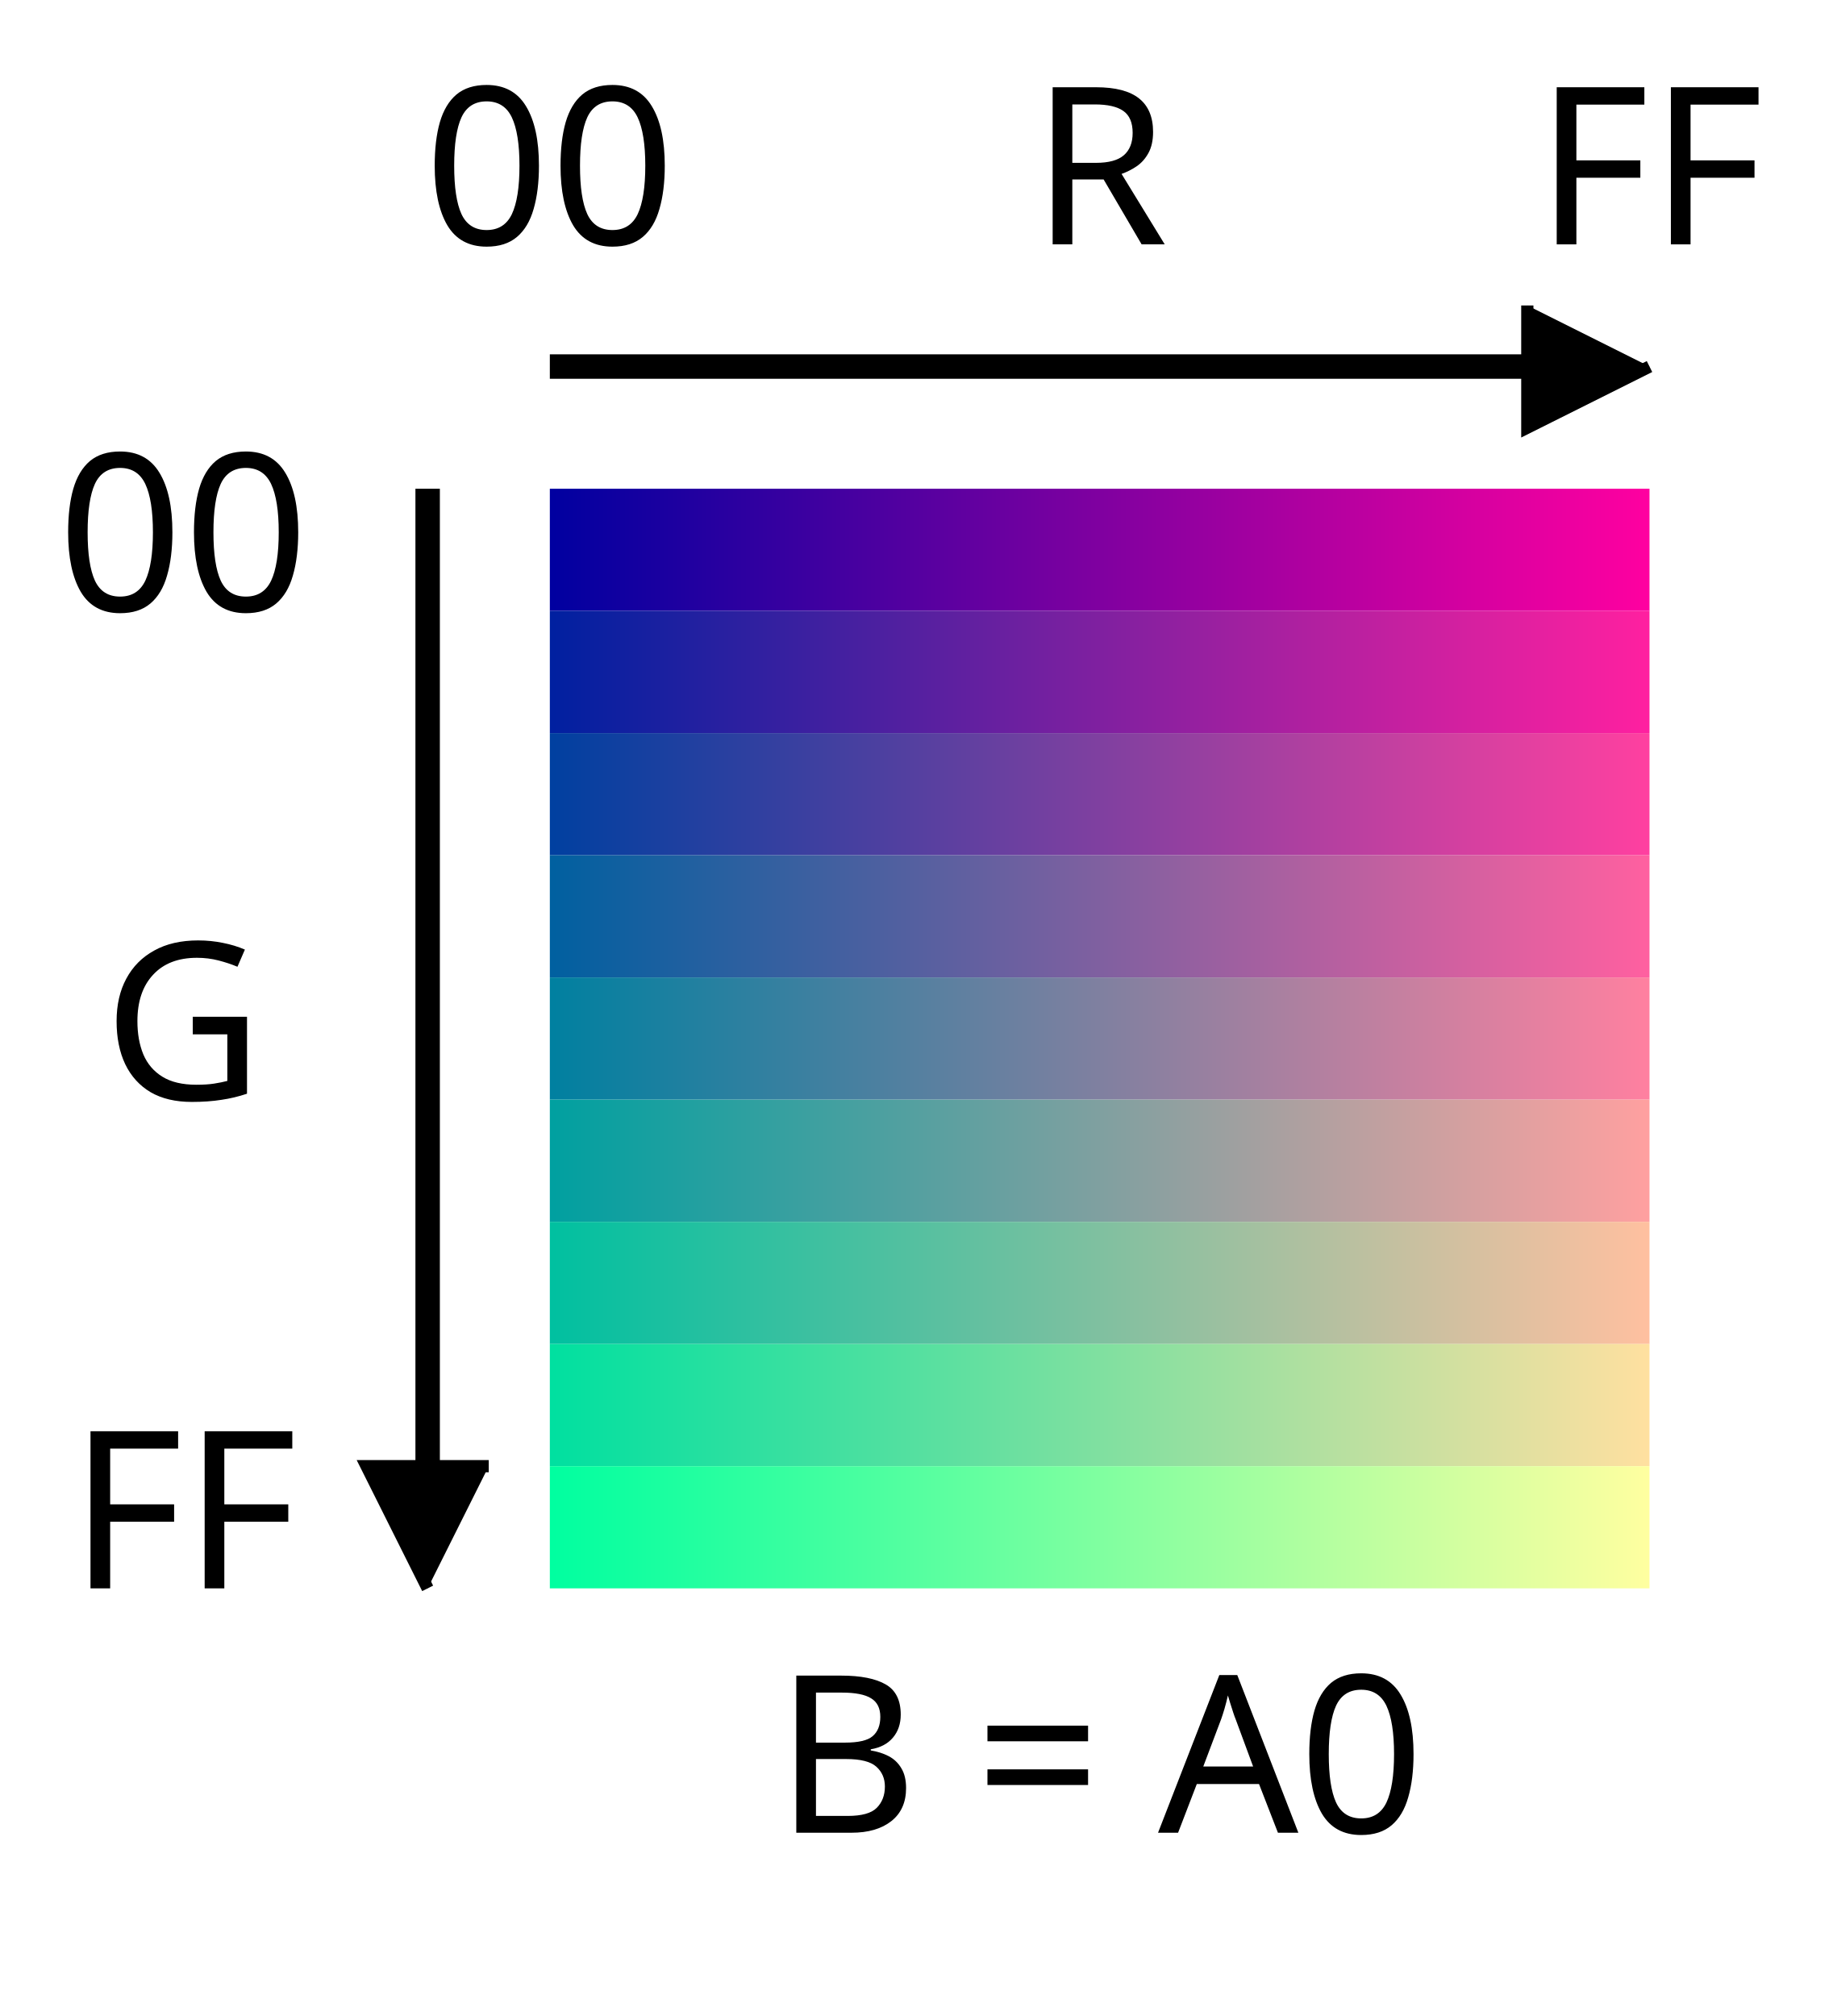
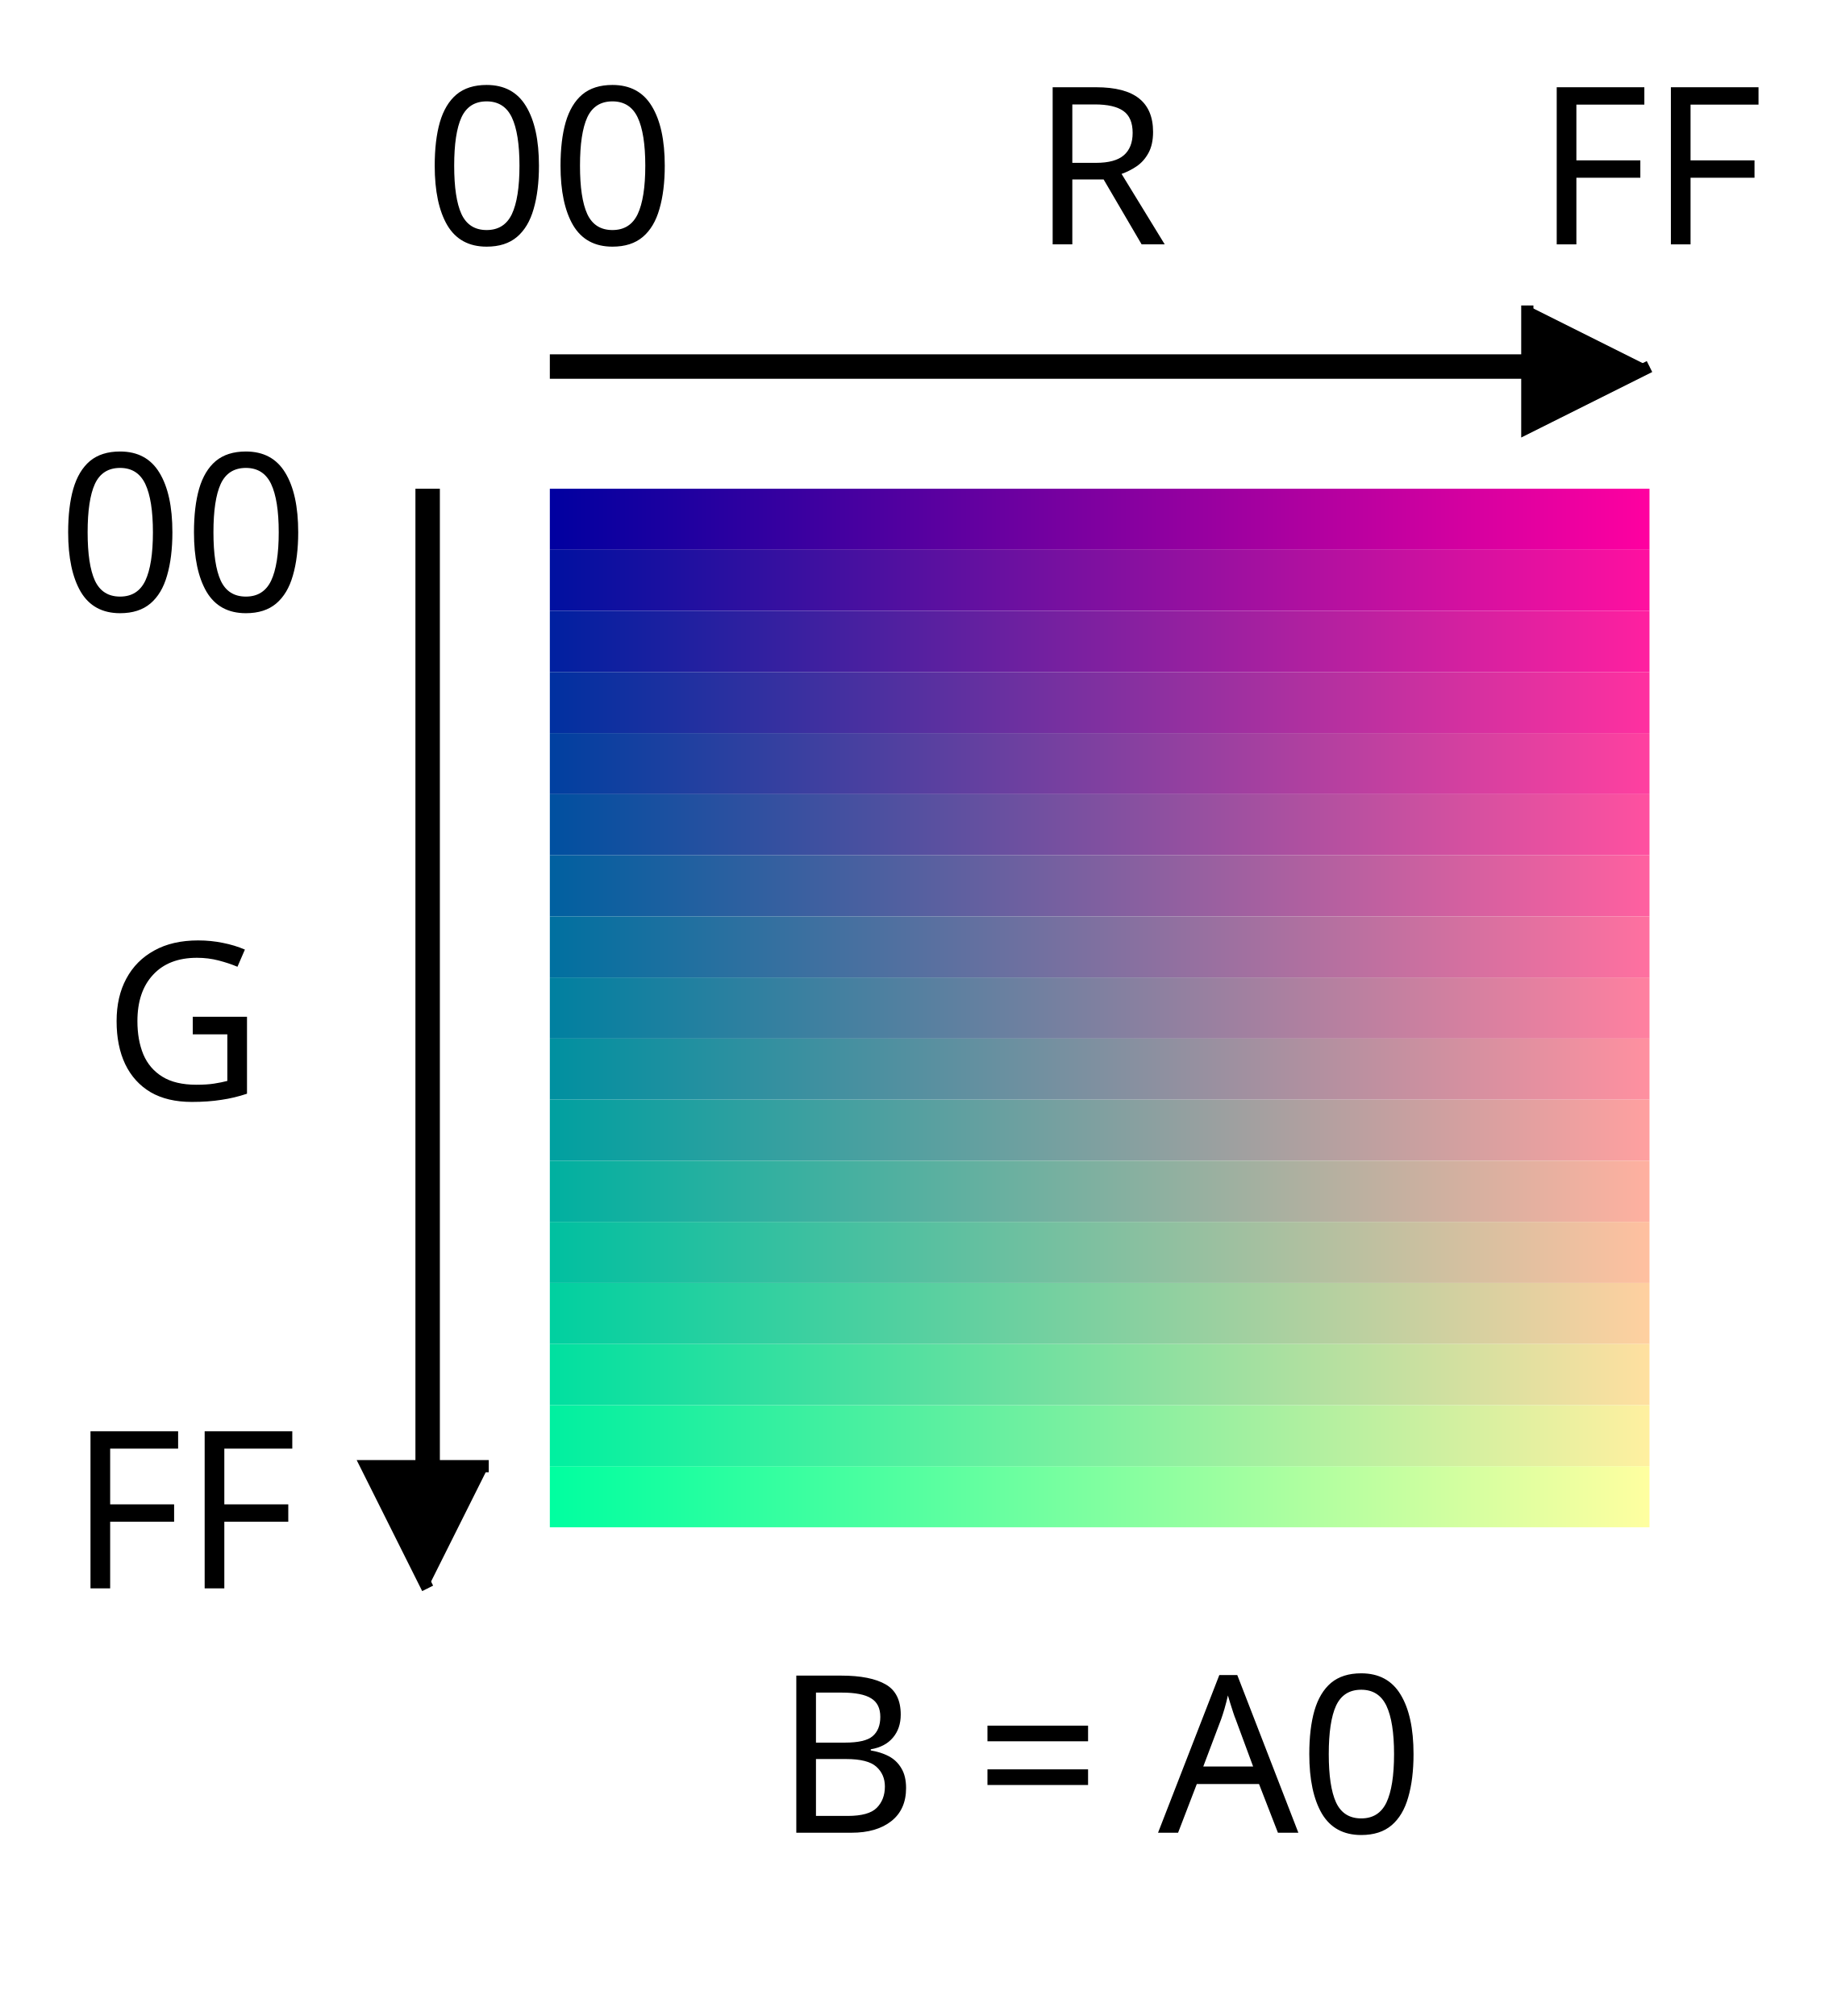
<svg xmlns="http://www.w3.org/2000/svg" version="1.1" width="150" height="165" viewBox="-45 -40 150 165" style="background-color: white;" font-family="sans-serif">
  <defs>
-     <linearGradient id="g05">
+     <linearGradient id="g00">
      <stop offset="0%" stop-color="#0000A0" />
      <stop offset="100%" stop-color="#FF00A0" />
    </linearGradient>
-     <linearGradient id="g15">
+     <linearGradient id="g05">
+       <stop offset="0%" stop-color="#0010A0" />
+       <stop offset="100%" stop-color="#FF10A0" />
+     </linearGradient>
+     <linearGradient id="g10">
      <stop offset="0%" stop-color="#0020A0" />
      <stop offset="100%" stop-color="#FF20A0" />
    </linearGradient>
-     <linearGradient id="g25">
+     <linearGradient id="g15">
+       <stop offset="0%" stop-color="#0030A0" />
+       <stop offset="100%" stop-color="#FF30A0" />
+     </linearGradient>
+     <linearGradient id="g20">
      <stop offset="0%" stop-color="#0040A0" />
      <stop offset="100%" stop-color="#FF40A0" />
    </linearGradient>
-     <linearGradient id="g35">
+     <linearGradient id="g25">
+       <stop offset="0%" stop-color="#0050A0" />
+       <stop offset="100%" stop-color="#FF50A0" />
+     </linearGradient>
+     <linearGradient id="g30">
      <stop offset="0%" stop-color="#0060A0" />
      <stop offset="100%" stop-color="#FF60A0" />
    </linearGradient>
-     <linearGradient id="g45">
+     <linearGradient id="g35">
+       <stop offset="0%" stop-color="#0070A0" />
+       <stop offset="100%" stop-color="#FF70A0" />
+     </linearGradient>
+     <linearGradient id="g40">
      <stop offset="0%" stop-color="#0080A0" />
      <stop offset="100%" stop-color="#FF80A0" />
    </linearGradient>
-     <linearGradient id="g55">
+     <linearGradient id="g45">
+       <stop offset="0%" stop-color="#0090A0" />
+       <stop offset="100%" stop-color="#FF90A0" />
+     </linearGradient>
+     <linearGradient id="g50">
      <stop offset="0%" stop-color="#00A0A0" />
      <stop offset="100%" stop-color="#FFA0A0" />
    </linearGradient>
-     <linearGradient id="g65">
+     <linearGradient id="g55">
+       <stop offset="0%" stop-color="#00B0A0" />
+       <stop offset="100%" stop-color="#FFB0A0" />
+     </linearGradient>
+     <linearGradient id="g60">
      <stop offset="0%" stop-color="#00C0A0" />
      <stop offset="100%" stop-color="#FFC0A0" />
    </linearGradient>
-     <linearGradient id="g75">
+     <linearGradient id="g65">
+       <stop offset="0%" stop-color="#00D0A0" />
+       <stop offset="100%" stop-color="#FFD0A0" />
+     </linearGradient>
+     <linearGradient id="g70">
      <stop offset="0%" stop-color="#00E0A0" />
      <stop offset="100%" stop-color="#FFE0A0" />
    </linearGradient>
-     <linearGradient id="g85">
+     <linearGradient id="g75">
+       <stop offset="0%" stop-color="#00F0A0" />
+       <stop offset="100%" stop-color="#FFF0A0" />
+     </linearGradient>
+     <linearGradient id="g80">
      <stop offset="0%" stop-color="#00FFA0" />
      <stop offset="100%" stop-color="#FFFFA0" />
    </linearGradient>
  </defs>
-   <rect x="0" y="0" width="90" height="10" stroke="none" fill="url(#g05)" />
-   <rect x="0" y="10" width="90" height="10" stroke="none" fill="url(#g15)" />
-   <rect x="0" y="20" width="90" height="10" stroke="none" fill="url(#g25)" />
-   <rect x="0" y="30" width="90" height="10" stroke="none" fill="url(#g35)" />
-   <rect x="0" y="40" width="90" height="10" stroke="none" fill="url(#g45)" />
-   <rect x="0" y="50" width="90" height="10" stroke="none" fill="url(#g55)" />
-   <rect x="0" y="60" width="90" height="10" stroke="none" fill="url(#g65)" />
-   <rect x="0" y="70" width="90" height="10" stroke="none" fill="url(#g75)" />
-   <rect x="0" y="80" width="90" height="10" stroke="none" fill="url(#g85)" />
+   <rect x="0" y="0" width="90" height="5" stroke="none" fill="url(#g00)" />
+   <rect x="0" y="5" width="90" height="5" stroke="none" fill="url(#g05)" />
+   <rect x="0" y="10" width="90" height="5" stroke="none" fill="url(#g10)" />
+   <rect x="0" y="15" width="90" height="5" stroke="none" fill="url(#g15)" />
+   <rect x="0" y="20" width="90" height="5" stroke="none" fill="url(#g20)" />
+   <rect x="0" y="25" width="90" height="5" stroke="none" fill="url(#g25)" />
+   <rect x="0" y="30" width="90" height="5" stroke="none" fill="url(#g30)" />
+   <rect x="0" y="35" width="90" height="5" stroke="none" fill="url(#g35)" />
+   <rect x="0" y="40" width="90" height="5" stroke="none" fill="url(#g40)" />
+   <rect x="0" y="45" width="90" height="5" stroke="none" fill="url(#g45)" />
+   <rect x="0" y="50" width="90" height="5" stroke="none" fill="url(#g50)" />
+   <rect x="0" y="55" width="90" height="5" stroke="none" fill="url(#g55)" />
+   <rect x="0" y="60" width="90" height="5" stroke="none" fill="url(#g60)" />
+   <rect x="0" y="65" width="90" height="5" stroke="none" fill="url(#g65)" />
+   <rect x="0" y="70" width="90" height="5" stroke="none" fill="url(#g70)" />
+   <rect x="0" y="75" width="90" height="5" stroke="none" fill="url(#g75)" />
+   <rect x="0" y="80" width="90" height="5" stroke="none" fill="url(#g80)" />
  <text x="45" y="110" font-size="18" text-anchor="middle">B = A0</text>
  <line x1="0" y1="-10" x2="80" y2="-10" stroke-width="2" stroke="black" />
  <polyline points="90,-10 80,-5 80,-15" fill="black" stroke-width="1" stroke="black" />
  <text x="45" y="-20" font-size="18" text-anchor="middle">R</text>
  <text x="0" y="-20" font-size="18" text-anchor="middle">00</text>
  <text x="90" y="-20" font-size="18" text-anchor="middle">FF</text>
  <line x1="-10" y1="00" x2="-10" y2="80" stroke-width="2" stroke="black" />
  <polyline points="-10,90 -15,80 -5,80" fill="black" stroke-width="1" stroke="black" />
  <text x="-30" y="50" font-size="18" text-anchor="middle">G</text>
  <text x="-30" y="10" font-size="18" text-anchor="middle">00</text>
  <text x="-30" y="90" font-size="18" text-anchor="middle">FF</text>
</svg>
